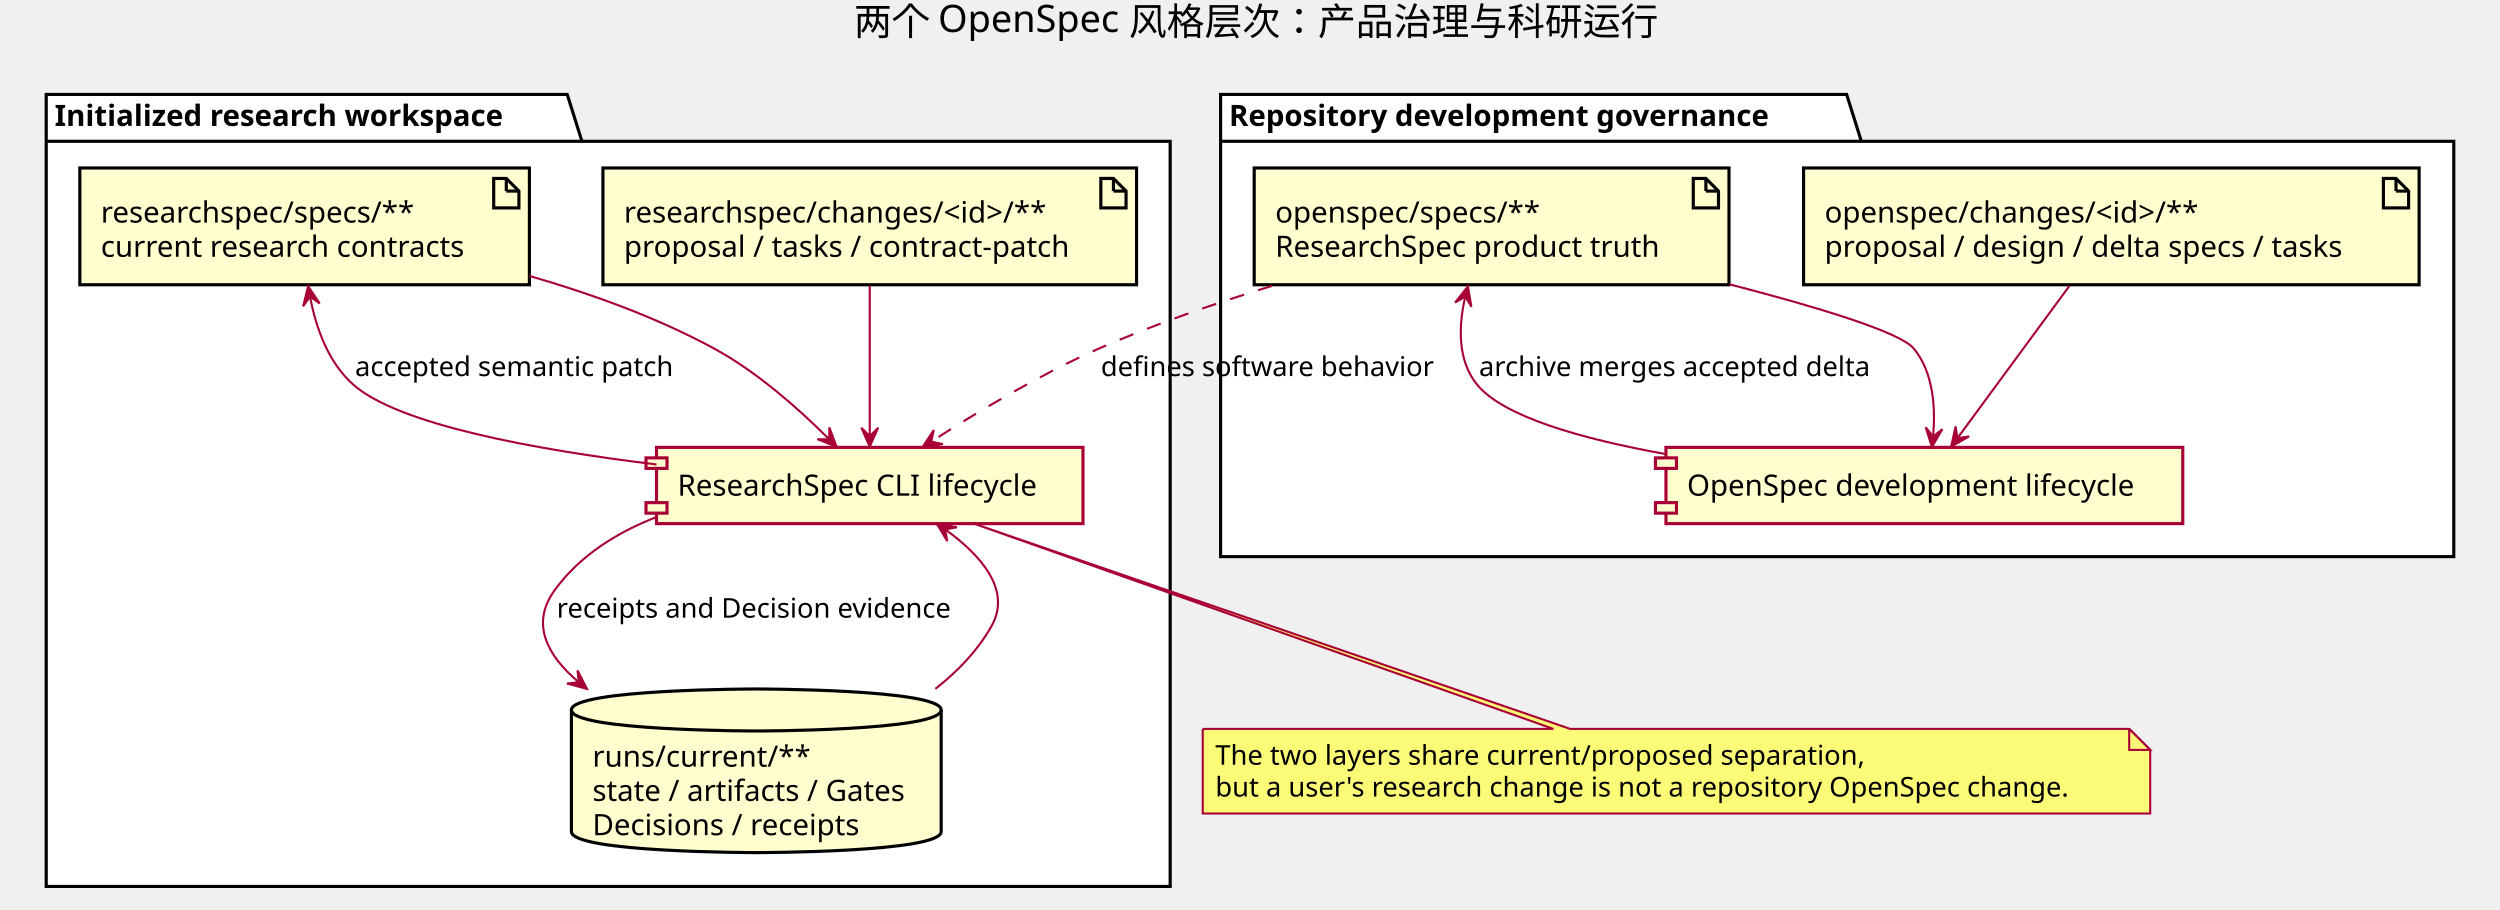
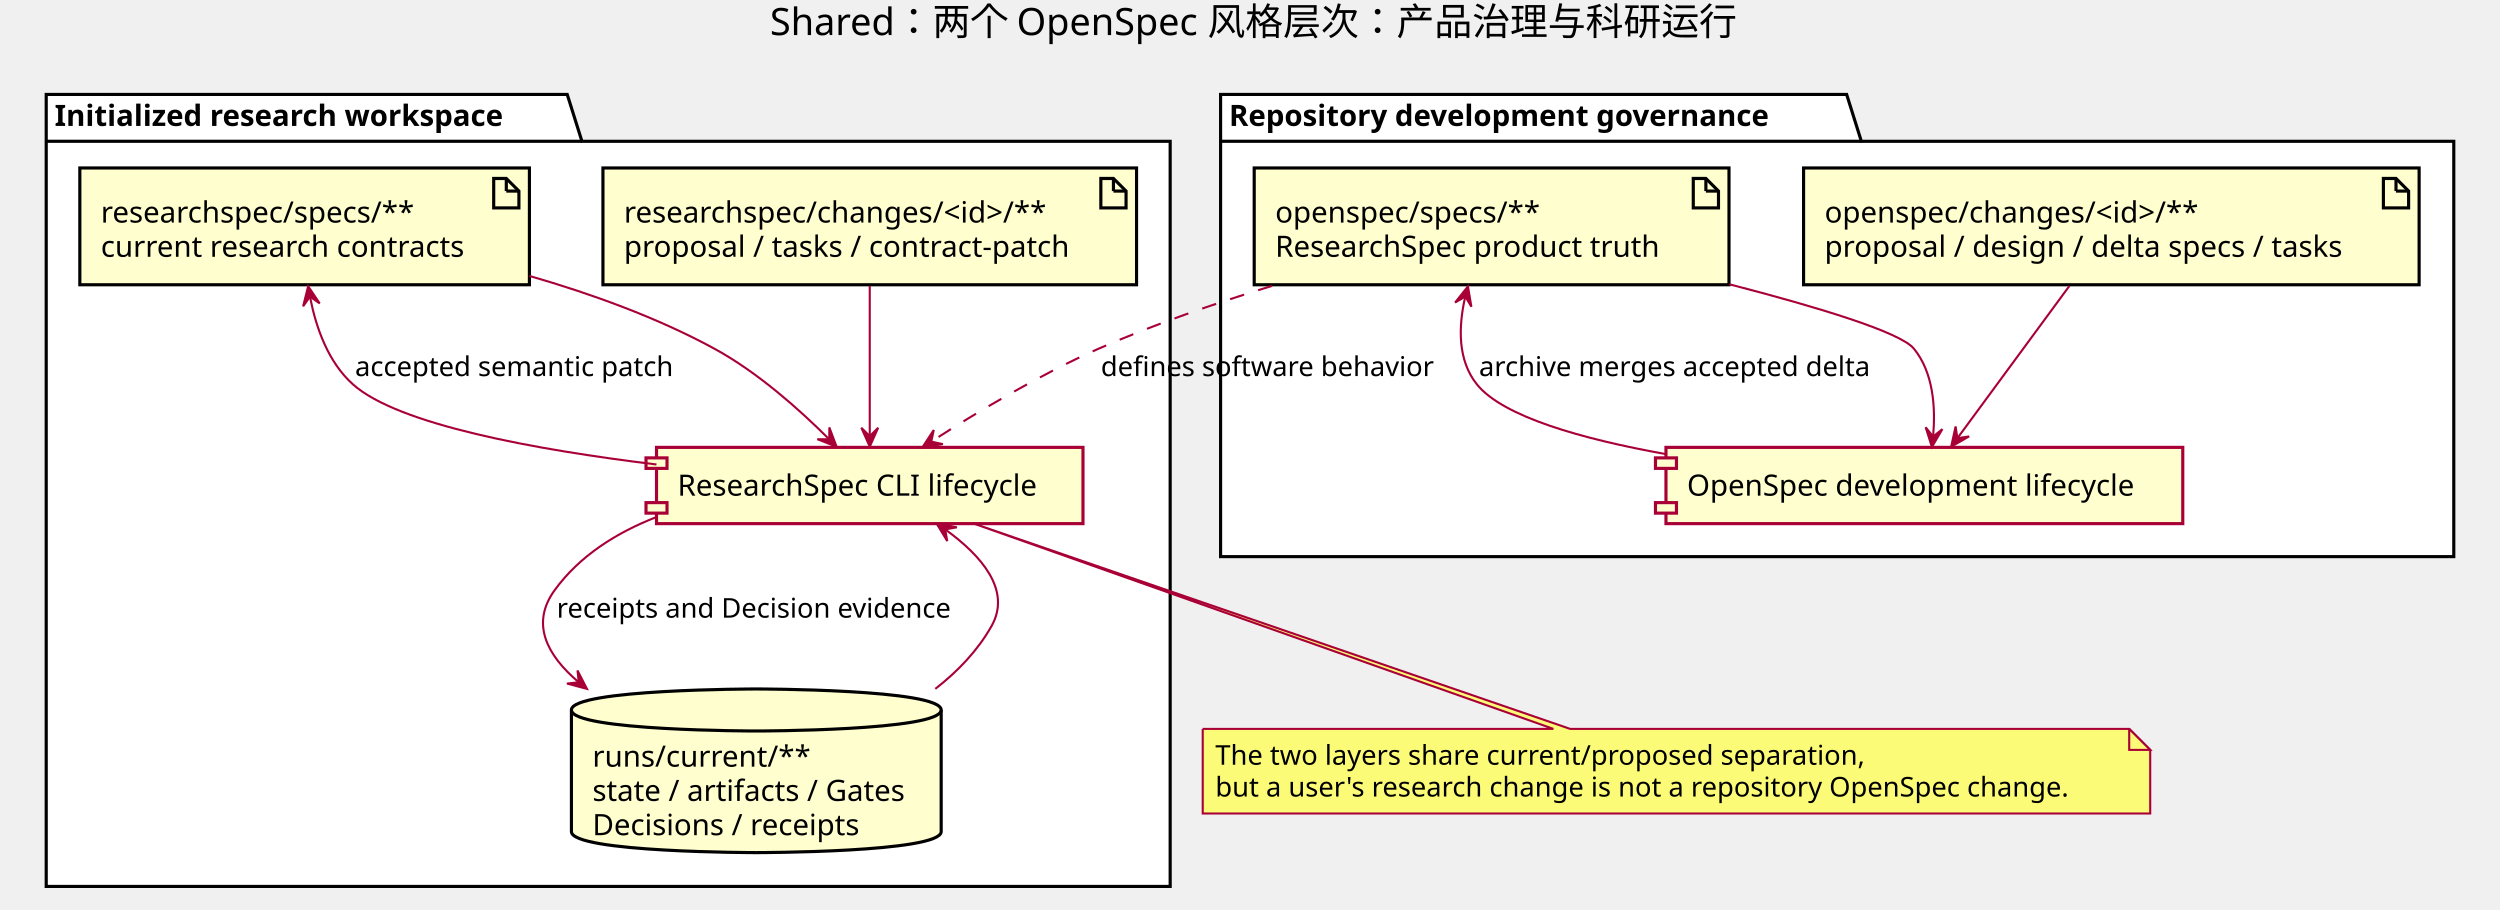
<svg xmlns="http://www.w3.org/2000/svg" contentScriptType="application/ecmascript" contentStyleType="text/css" height="433px" preserveAspectRatio="none" style="width:1190px;height:433px;" version="1.1" viewBox="0 0 1190 433" width="1190px" zoomAndPan="magnify">
  <defs />
  <g>
-     <text fill="#000000" font-family="sans-serif" font-size="18" lengthAdjust="spacingAndGlyphs" textLength="389" x="406.5" y="16.708">两个 OpenSpec 风格层次：产品治理与科研运行</text>
+     <text fill="#000000" font-family="sans-serif" font-size="18" lengthAdjust="spacingAndGlyphs" textLength="469" x="366.5" y="16.708">Shared：两个 OpenSpec 风格层次：产品治理与科研运行</text>
    <polygon fill="#FFFFFF" points="581,44.953,879,44.953,886,67.25,1168,67.25,1168,264.953,581,264.953,581,44.953" style="stroke: #000000; stroke-width: 1.5;" />
    <line style="stroke: #000000; stroke-width: 1.5;" x1="581" x2="886" y1="67.25" y2="67.25" />
    <text fill="#000000" font-family="sans-serif" font-size="14" font-weight="bold" lengthAdjust="spacingAndGlyphs" textLength="292" x="585" y="59.948">Repository development governance</text>
    <polygon fill="#FFFFFF" points="22,44.953,270,44.953,277,67.25,557,67.25,557,421.953,22,421.953,22,44.953" style="stroke: #000000; stroke-width: 1.5;" />
    <line style="stroke: #000000; stroke-width: 1.5;" x1="22" x2="277" y1="67.25" y2="67.25" />
    <text fill="#000000" font-family="sans-serif" font-size="14" font-weight="bold" lengthAdjust="spacingAndGlyphs" textLength="242" x="26" y="59.948">Initialized research workspace</text>
    <rect fill="#FEFECE" height="55.594" style="stroke: #000000; stroke-width: 1.5;" width="226" x="597" y="79.953" />
    <polygon fill="#FEFECE" points="806,84.953,806,98.953,818,98.953,818,90.953,812,84.953,806,84.953" style="stroke: #000000; stroke-width: 1.5;" />
    <line style="stroke: #000000; stroke-width: 1.5;" x1="812" x2="812" y1="84.953" y2="90.953" />
    <line style="stroke: #000000; stroke-width: 1.5;" x1="818" x2="812" y1="90.953" y2="90.953" />
    <text fill="#000000" font-family="sans-serif" font-size="14" lengthAdjust="spacingAndGlyphs" textLength="136" x="607" y="105.948">openspec/specs/**</text>
    <text fill="#000000" font-family="sans-serif" font-size="14" lengthAdjust="spacingAndGlyphs" textLength="196" x="607" y="122.245">ResearchSpec product truth</text>
    <rect fill="#FEFECE" height="55.594" style="stroke: #000000; stroke-width: 1.5;" width="293" x="858.5" y="79.953" />
    <polygon fill="#FEFECE" points="1134.5,84.953,1134.5,98.953,1146.5,98.953,1146.5,90.953,1140.5,84.953,1134.5,84.953" style="stroke: #000000; stroke-width: 1.5;" />
    <line style="stroke: #000000; stroke-width: 1.5;" x1="1140.5" x2="1140.5" y1="84.953" y2="90.953" />
    <line style="stroke: #000000; stroke-width: 1.5;" x1="1146.5" x2="1140.5" y1="90.953" y2="90.953" />
    <text fill="#000000" font-family="sans-serif" font-size="14" lengthAdjust="spacingAndGlyphs" textLength="195" x="868.5" y="105.948">openspec/changes/&lt;id&gt;/**</text>
    <text fill="#000000" font-family="sans-serif" font-size="14" lengthAdjust="spacingAndGlyphs" textLength="263" x="868.5" y="122.245">proposal / design / delta specs / tasks</text>
    <rect fill="#FEFECE" height="36.297" style="stroke: #A80036; stroke-width: 1.5;" width="246" x="793" y="212.953" />
    <rect fill="#FEFECE" height="5" style="stroke: #A80036; stroke-width: 1.5;" width="10" x="788" y="217.953" />
    <rect fill="#FEFECE" height="5" style="stroke: #A80036; stroke-width: 1.5;" width="10" x="788" y="239.25" />
    <text fill="#000000" font-family="sans-serif" font-size="14" lengthAdjust="spacingAndGlyphs" textLength="226" x="803" y="235.948">OpenSpec development lifecycle</text>
    <rect fill="#FEFECE" height="55.594" style="stroke: #000000; stroke-width: 1.5;" width="214" x="38" y="79.953" />
    <polygon fill="#FEFECE" points="235,84.953,235,98.953,247,98.953,247,90.953,241,84.953,235,84.953" style="stroke: #000000; stroke-width: 1.5;" />
    <line style="stroke: #000000; stroke-width: 1.5;" x1="241" x2="241" y1="84.953" y2="90.953" />
    <line style="stroke: #000000; stroke-width: 1.5;" x1="247" x2="241" y1="90.953" y2="90.953" />
    <text fill="#000000" font-family="sans-serif" font-size="14" lengthAdjust="spacingAndGlyphs" textLength="161" x="48" y="105.948">researchspec/specs/**</text>
    <text fill="#000000" font-family="sans-serif" font-size="14" lengthAdjust="spacingAndGlyphs" textLength="184" x="48" y="122.245">current research contracts</text>
    <rect fill="#FEFECE" height="55.594" style="stroke: #000000; stroke-width: 1.5;" width="254" x="287" y="79.953" />
    <polygon fill="#FEFECE" points="524,84.953,524,98.953,536,98.953,536,90.953,530,84.953,524,84.953" style="stroke: #000000; stroke-width: 1.5;" />
    <line style="stroke: #000000; stroke-width: 1.5;" x1="530" x2="530" y1="84.953" y2="90.953" />
    <line style="stroke: #000000; stroke-width: 1.5;" x1="536" x2="530" y1="90.953" y2="90.953" />
    <text fill="#000000" font-family="sans-serif" font-size="14" lengthAdjust="spacingAndGlyphs" textLength="220" x="297" y="105.948">researchspec/changes/&lt;id&gt;/**</text>
    <text fill="#000000" font-family="sans-serif" font-size="14" lengthAdjust="spacingAndGlyphs" textLength="224" x="297" y="122.245">proposal / tasks / contract-patch</text>
    <path d="M272,337.953 C272,327.953 360,327.953 360,327.953 C360,327.953 448,327.953 448,337.953 L448,395.844 C448,405.844 360,405.844 360,405.844 C360,405.844 272,405.844 272,395.844 L272,337.953 " fill="#FEFECE" style="stroke: #000000; stroke-width: 1.5;" />
    <path d="M272,337.953 C272,347.953 360,347.953 360,347.953 C360,347.953 448,347.953 448,337.953 " fill="none" style="stroke: #000000; stroke-width: 1.5;" />
    <text fill="#000000" font-family="sans-serif" font-size="14" lengthAdjust="spacingAndGlyphs" textLength="105" x="282" y="364.948">runs/current/**</text>
    <text fill="#000000" font-family="sans-serif" font-size="14" lengthAdjust="spacingAndGlyphs" textLength="156" x="282" y="381.245">state / artifacts / Gates</text>
    <text fill="#000000" font-family="sans-serif" font-size="14" lengthAdjust="spacingAndGlyphs" textLength="137" x="282" y="397.542">Decisions / receipts</text>
    <rect fill="#FEFECE" height="36.297" style="stroke: #A80036; stroke-width: 1.5;" width="203" x="312.5" y="212.953" />
    <rect fill="#FEFECE" height="5" style="stroke: #A80036; stroke-width: 1.5;" width="10" x="307.5" y="217.953" />
    <rect fill="#FEFECE" height="5" style="stroke: #A80036; stroke-width: 1.5;" width="10" x="307.5" y="239.25" />
    <text fill="#000000" font-family="sans-serif" font-size="14" lengthAdjust="spacingAndGlyphs" textLength="183" x="322.5" y="235.948">ResearchSpec CLI lifecycle</text>
    <path d="M572.5,346.953 L572.5,387.219 A0,0 0 0 0 572.5,387.219 L1023.5,387.219 A0,0 0 0 0 1023.5,387.219 L1023.5,356.953 L1013.5,346.953 L747.39,346.953 L463.02,249.063 L739.39,346.953 L572.5,346.953 A0,0 0 0 0 572.5,346.953 " fill="#FBFB77" style="stroke: #A80036; stroke-width: 1.0;" />
    <path d="M1013.5,346.953 L1013.5,356.953 L1023.5,356.953 L1013.5,346.953 " fill="#FBFB77" style="stroke: #A80036; stroke-width: 1.0;" />
    <text fill="#000000" font-family="sans-serif" font-size="13" lengthAdjust="spacingAndGlyphs" textLength="321" x="578.5" y="364.02">The two layers share current/proposed separation,</text>
    <text fill="#000000" font-family="sans-serif" font-size="13" lengthAdjust="spacingAndGlyphs" textLength="430" x="578.5" y="379.153">but a user's research change is not a repository OpenSpec change.</text>
    <path d="M823.14,135.313 C865.29,146.203 904.56,158.093 911,165.953 C920.35,177.373 921.37,194.103 920.17,207.593 " fill="none" id="ProductSpecs-&gt;ProductLifecycle" style="stroke: #A80036; stroke-width: 1.0;" />
    <polygon fill="#A80036" points="919.59,212.773,924.567,204.275,920.147,207.804,916.617,203.384,919.59,212.773" style="stroke: #A80036; stroke-width: 1.0;" />
    <path d="M792.94,216.153 C752.8,208.943 715.33,198.303 703,182.953 C693.79,171.483 694.17,155.553 697.42,141.413 " fill="none" id="ProductLifecycle-&gt;ProductSpecs" style="stroke: #A80036; stroke-width: 1.0;" />
    <polygon fill="#A80036" points="698.74,136.293,692.628,144.016,697.497,141.136,700.377,146.005,698.74,136.293" style="stroke: #A80036; stroke-width: 1.0;" />
    <text fill="#000000" font-family="sans-serif" font-size="13" lengthAdjust="spacingAndGlyphs" textLength="198" x="704" y="179.02">archive merges accepted delta</text>
    <path d="M985.03,136.103 C968.95,157.963 946.66,188.263 931.81,208.463 " fill="none" id="ProductChange-&gt;ProductLifecycle" style="stroke: #A80036; stroke-width: 1.0;" />
    <polygon fill="#A80036" points="928.76,212.613,937.31,207.725,931.719,208.583,930.861,202.991,928.76,212.613" style="stroke: #A80036; stroke-width: 1.0;" />
    <path d="M252,131.343 C281.54,139.863 312.9,151.193 340,165.953 C360.59,177.163 380.49,194.893 394.45,208.853 " fill="none" id="ResearchSpecs-&gt;ResearchLifecycle" style="stroke: #A80036; stroke-width: 1.0;" />
    <polygon fill="#A80036" points="398.23,212.673,394.769,203.452,394.723,209.109,389.067,209.063,398.23,212.673" style="stroke: #A80036; stroke-width: 1.0;" />
    <path d="M312.48,221.093 C254.63,214.063 189.48,202.143 168,182.953 C156.29,172.493 150.48,156.203 147.62,141.563 " fill="none" id="ResearchLifecycle-&gt;ResearchSpecs" style="stroke: #A80036; stroke-width: 1.0;" />
    <polygon fill="#A80036" points="146.69,136.253,144.291,145.805,147.547,141.179,152.173,144.435,146.69,136.253" style="stroke: #A80036; stroke-width: 1.0;" />
    <text fill="#000000" font-family="sans-serif" font-size="13" lengthAdjust="spacingAndGlyphs" textLength="162" x="169" y="179.02">accepted semantic patch</text>
    <path d="M414,136.103 C414,157.603 414,187.253 414,207.433 " fill="none" id="ResearchChange-&gt;ResearchLifecycle" style="stroke: #A80036; stroke-width: 1.0;" />
    <polygon fill="#A80036" points="414,212.613,418,203.613,414,207.613,410,203.613,414,212.613" style="stroke: #A80036; stroke-width: 1.0;" />
    <path d="M445.2,327.903 C455.92,319.563 465.42,309.653 472,297.953 C481.59,280.923 467.04,264.403 450.13,252.153 " fill="none" id="Run-&gt;ResearchLifecycle" style="stroke: #A80036; stroke-width: 1.0;" />
    <polygon fill="#A80036" points="445.79,249.133,450.887,257.56,449.892,251.992,455.461,250.997,445.79,249.133" style="stroke: #A80036; stroke-width: 1.0;" />
    <path d="M312.4,246.153 C293.46,253.523 275.9,264.543 264,280.953 C252.49,296.813 260.25,311.823 275.39,324.683 " fill="none" id="ResearchLifecycle-&gt;Run" style="stroke: #A80036; stroke-width: 1.0;" />
    <polygon fill="#A80036" points="279.39,327.903,274.892,319.141,275.497,324.766,269.872,325.37,279.39,327.903" style="stroke: #A80036; stroke-width: 1.0;" />
    <text fill="#000000" font-family="sans-serif" font-size="13" lengthAdjust="spacingAndGlyphs" textLength="198" x="265" y="294.02">receipts and Decision evidence</text>
    <path d="M605.54,136.063 C578.22,144.423 549.11,154.503 523,165.953 C494.86,178.303 464.89,196.293 443.51,210.053 " fill="none" id="ProductSpecs-&gt;ResearchLifecycle" style="stroke: #A80036; stroke-width: 1.0; stroke-dasharray: 7.0,7.0;" />
    <polygon fill="#A80036" points="439.08,212.923,448.81,211.398,443.279,210.209,444.468,204.679,439.08,212.923" style="stroke: #A80036; stroke-width: 1.0;" />
    <text fill="#000000" font-family="sans-serif" font-size="13" lengthAdjust="spacingAndGlyphs" textLength="163" x="524" y="179.02">defines software behavior</text>
  </g>
</svg>
